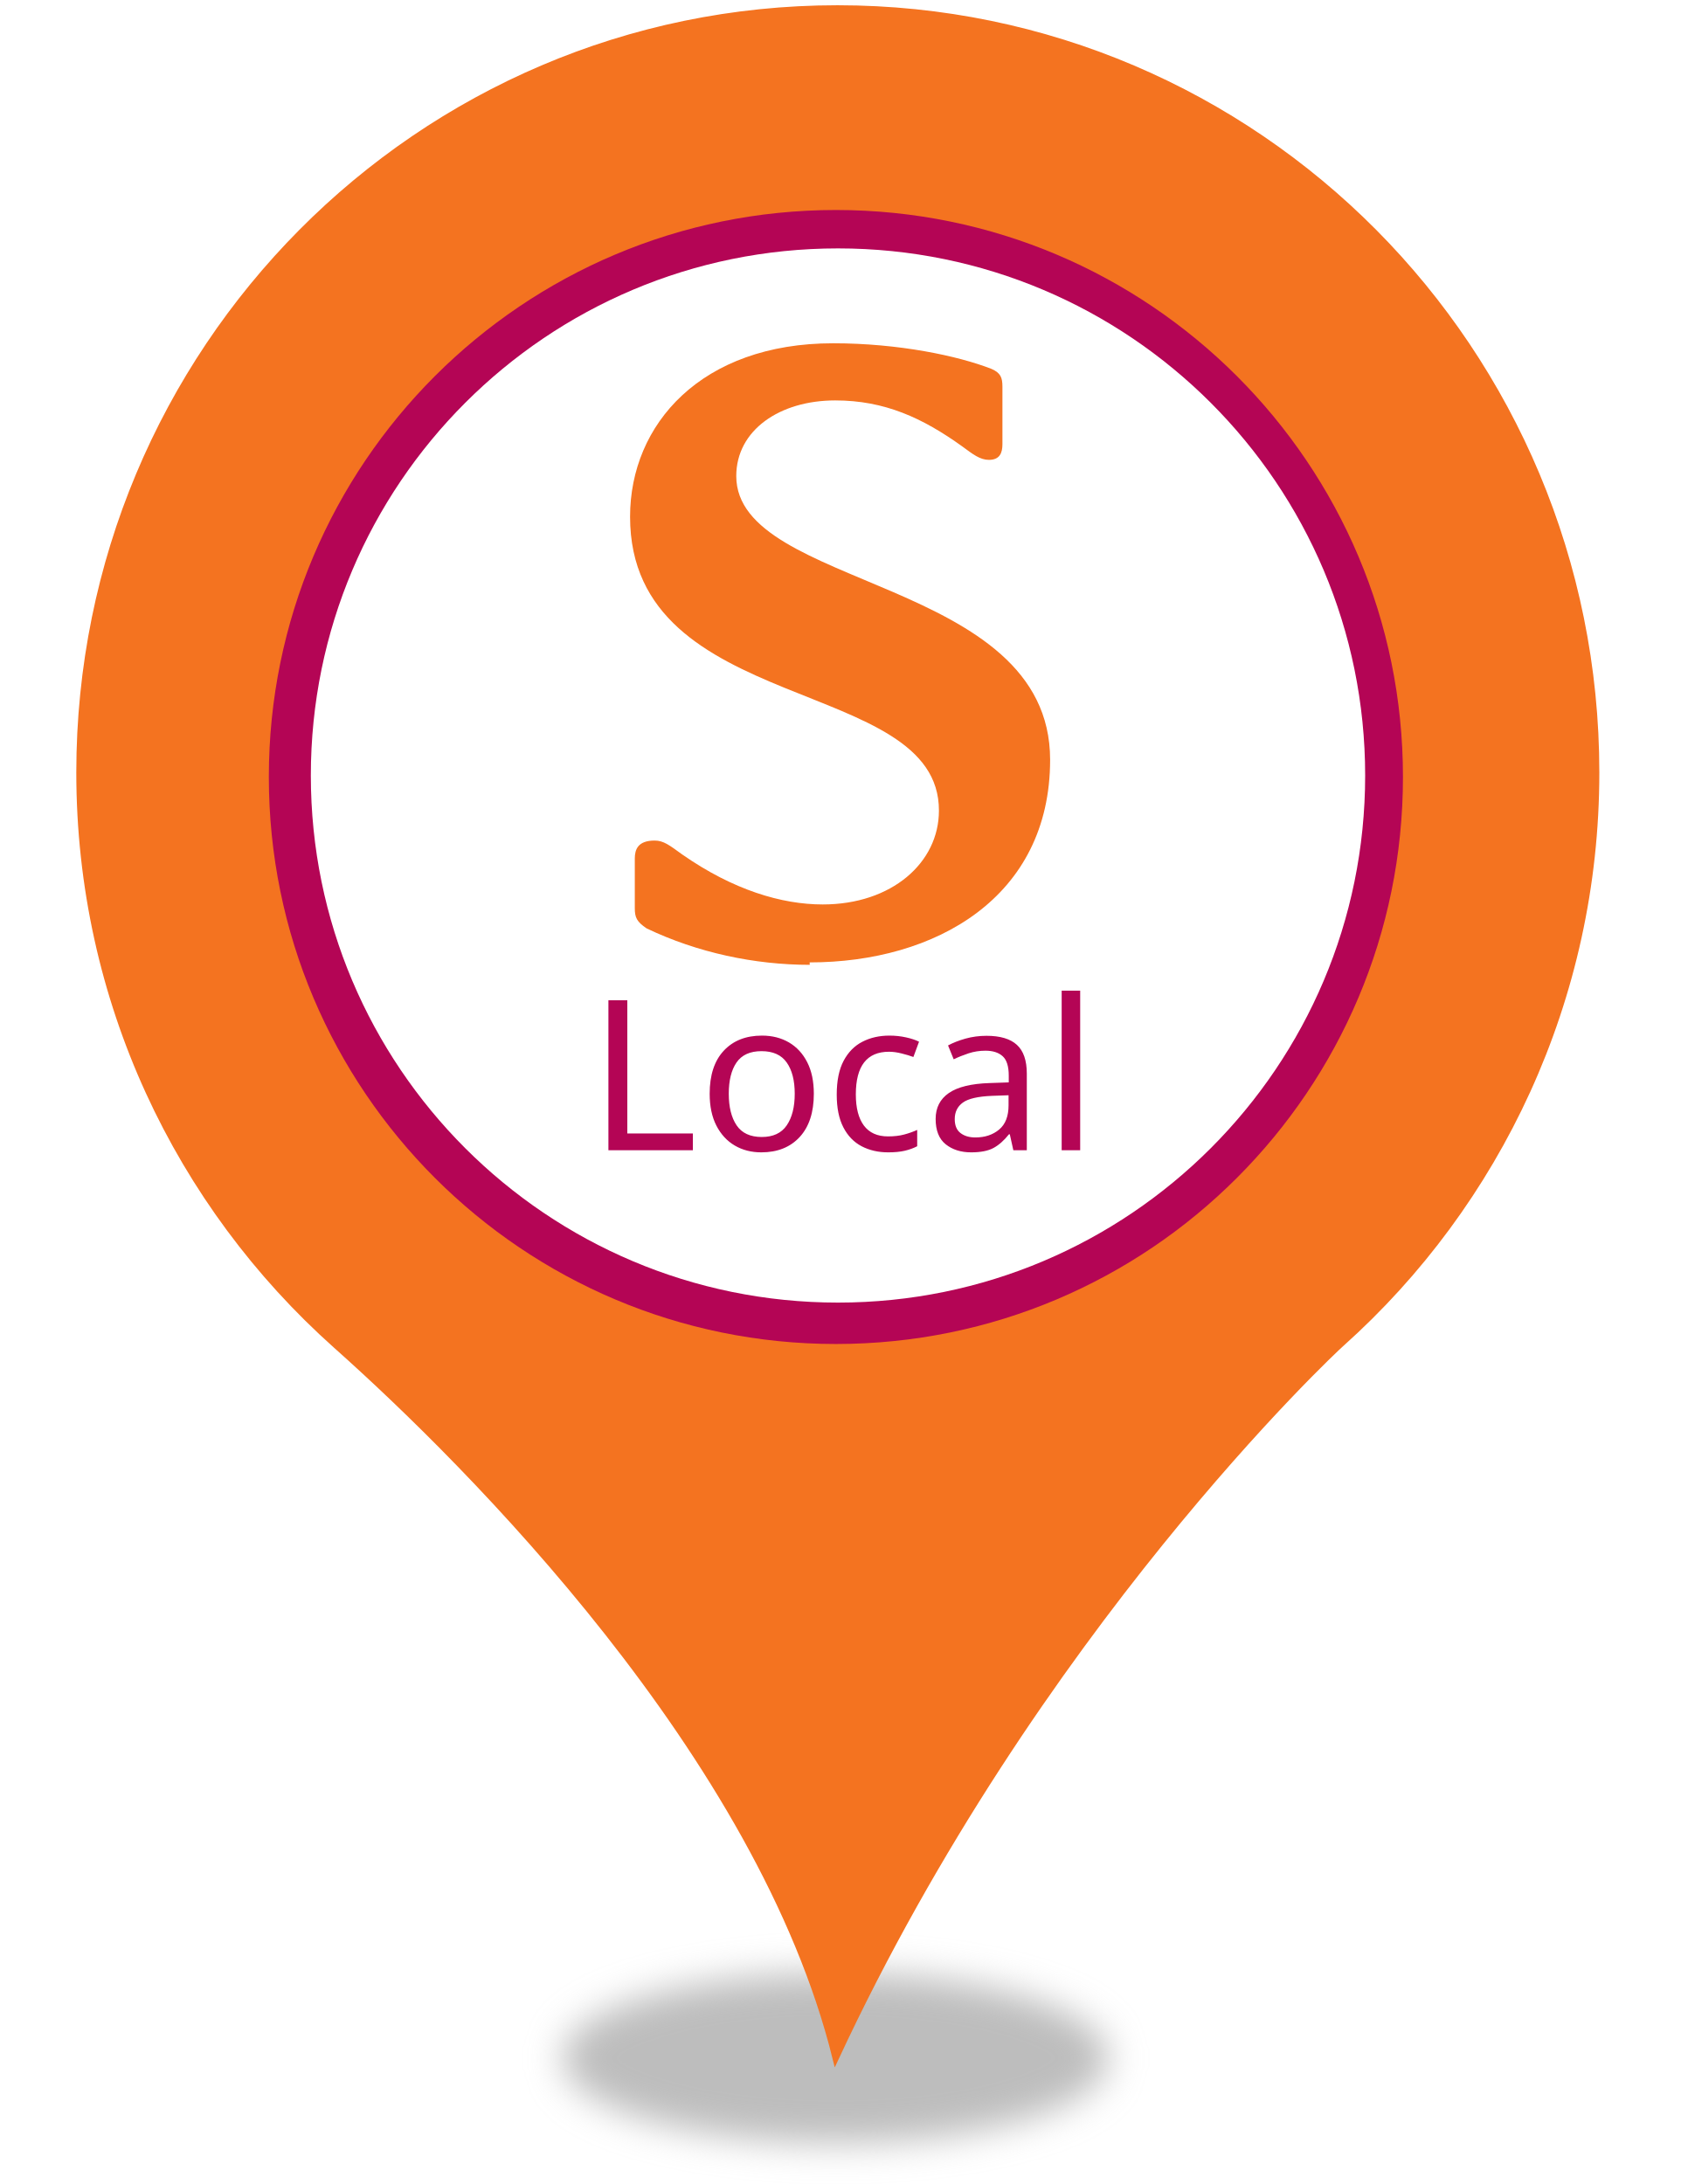
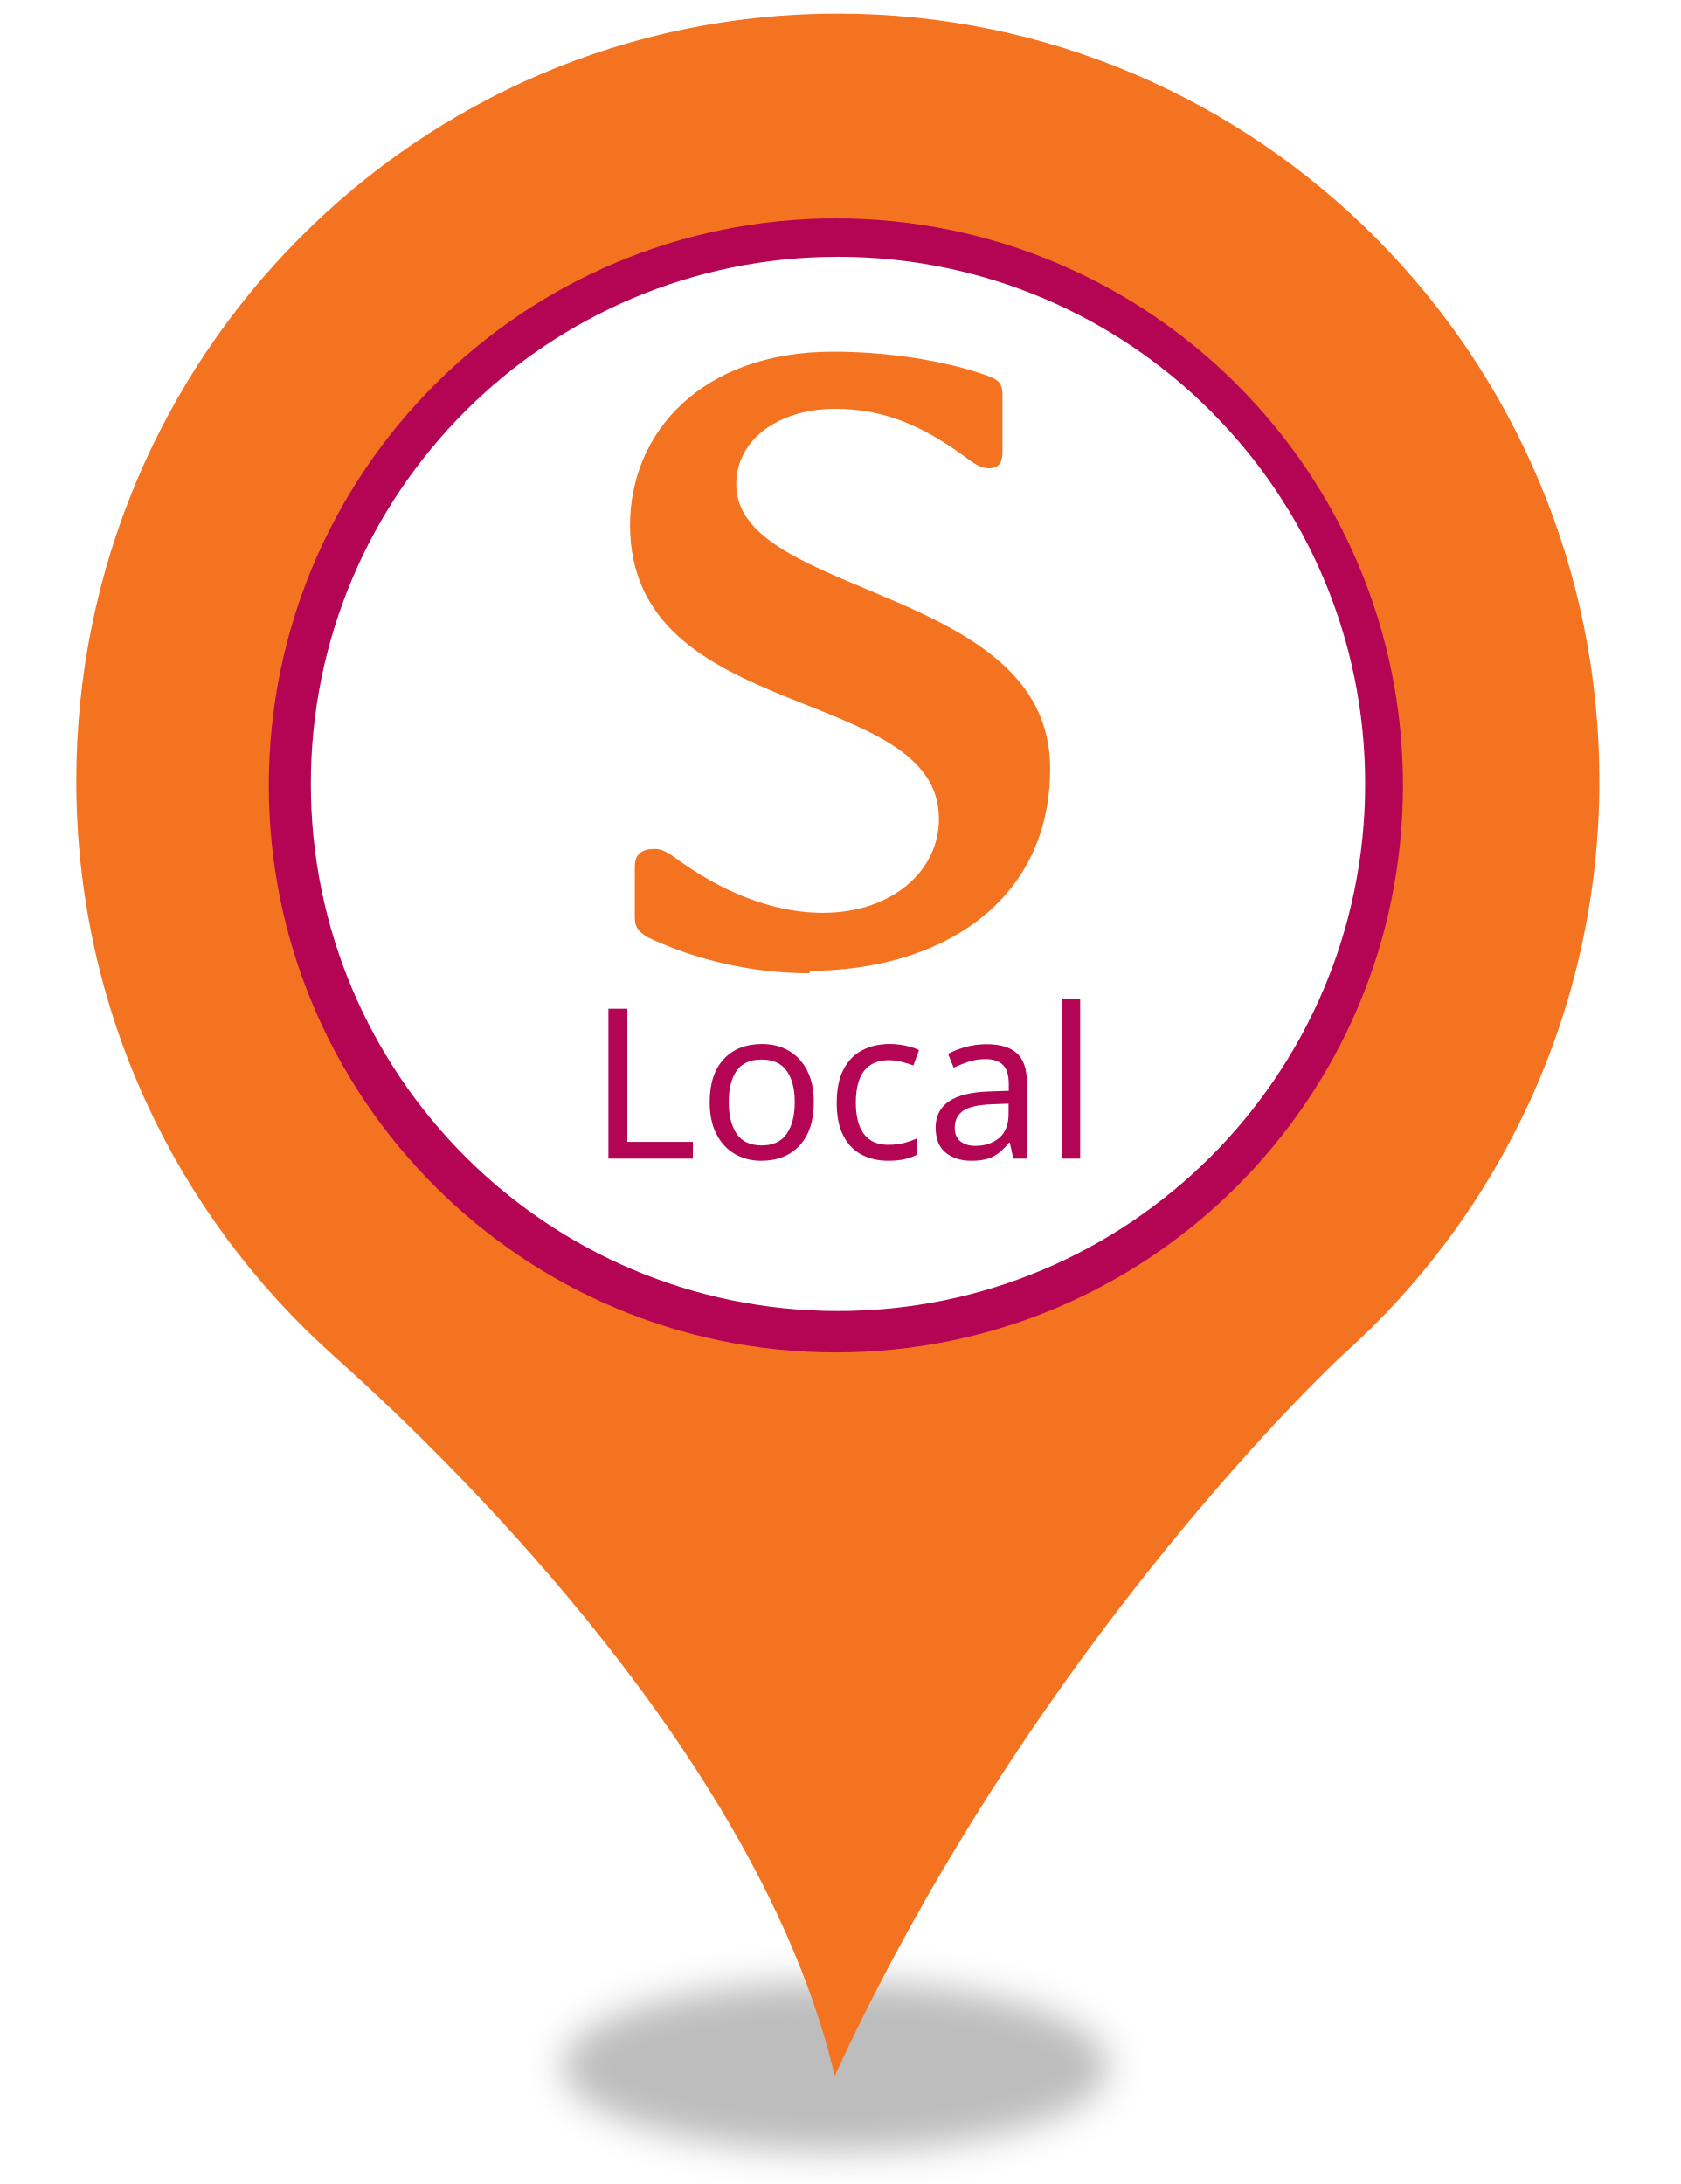
<svg xmlns="http://www.w3.org/2000/svg" style="isolation:isolate" viewBox="0 0 400 520" width="400pt" height="520pt">
  <defs>
-     <clipPath id="_clipPath_2VGUSHYm6kPnl1US5FnCjrLilD9NEZ6S">
+     <clipPath id="_clipPath_FysqHZXdl7pGYssN3VCKSLSjiZkpPyfT">
      <rect width="400" height="520" />
    </clipPath>
  </defs>
-   <g clip-path="url(#_clipPath_2VGUSHYm6kPnl1US5FnCjrLilD9NEZ6S)">
+   <g clip-path="url(#_clipPath_FysqHZXdl7pGYssN3VCKSLSjiZkpPyfT)">
    <g>
      <defs>
-         <filter id="1JrGpE4ddQ7s7QvzokDYvlvcFtwfu3DV" x="-200%" y="-200%" width="400%" height="400%" filterUnits="objectBoundingBox" color-interpolation-filters="sRGB">
+         <filter id="r6VBmup2npxZfvhr01PX75E7ego9S9QG" x="-200%" y="-200%" width="400%" height="400%" filterUnits="objectBoundingBox" color-interpolation-filters="sRGB">
          <feGaussianBlur stdDeviation="4.294" />
        </filter>
      </defs>
-       <g filter="url(#1JrGpE4ddQ7s7QvzokDYvlvcFtwfu3DV)">
-         <ellipse vector-effect="non-scaling-stroke" cx="198.914" cy="490" rx="65" ry="20.167" fill="rgb(162,162,162)" fill-opacity="0.7" />
+       <g filter="url(#r6VBmup2npxZfvhr01PX75E7ego9S9QG)">
+         <ellipse vector-effect="non-scaling-stroke" cx="198.914" cy="492" rx="65" ry="20.167" fill="rgb(162,162,162)" fill-opacity="0.7" />
      </g>
      <defs>
-         <filter id="6yWbhYaVvRdOyN9J3s4Uz6MI7wWSQTTj" x="-200%" y="-200%" width="400%" height="400%" filterUnits="objectBoundingBox" color-interpolation-filters="sRGB">
+         <filter id="BK4uPAZNwDTaLR2H9HNpxx0JlimmuvCI" x="-200%" y="-200%" width="400%" height="400%" filterUnits="objectBoundingBox" color-interpolation-filters="sRGB">
          <feGaussianBlur stdDeviation="0" />
        </filter>
      </defs>
-       <g filter="url(#6yWbhYaVvRdOyN9J3s4Uz6MI7wWSQTTj)">
-         <path d=" M 18.914 183.931 C 18.914 83.382 99.774 2 199.384 2 C 299.14 2 380 83.382 380 183.931 C 380 237.891 356.562 286.544 319.355 319.863 C 317.304 321.633 246.405 388.124 198.944 490 C 181.073 417.906 111.785 348.613 79.998 320.306 C 42.498 286.839 18.914 238.186 18.914 183.931 Z  M 311.005 183.931" fill="rgb(244,115,32)" vector-effect="non-scaling-stroke" stroke-width="2" stroke="rgb(244,115,32)" stroke-linejoin="miter" stroke-linecap="butt" stroke-miterlimit="4" />
+       <g filter="url(#BK4uPAZNwDTaLR2H9HNpxx0JlimmuvCI)">
+         <path d=" M 18.914 185.931 C 18.914 85.382 99.774 4 199.384 4 C 299.14 4 380 85.382 380 185.931 C 380 239.891 356.562 288.544 319.355 321.863 C 317.304 323.633 246.405 390.124 198.944 492 C 181.073 419.906 111.785 350.613 79.998 322.306 C 42.498 288.839 18.914 240.186 18.914 185.931 Z  M 311.005 185.931" fill="rgb(244,115,32)" vector-effect="non-scaling-stroke" stroke-width="2" stroke="rgb(244,115,32)" stroke-linejoin="miter" stroke-linecap="butt" stroke-miterlimit="4" />
      </g>
    </g>
-     <circle vector-effect="non-scaling-stroke" cx="199" cy="185" r="135" fill="rgb(180,5,85)" />
-     <circle vector-effect="non-scaling-stroke" cx="199.5" cy="184.642" r="125.5" fill="rgb(255,255,255)" />
-     <path d=" M 192.779 229.722 C 179.656 229.722 166.018 226.827 153.924 221.038 C 151.576 219.43 151.126 218.465 151.126 216.213 L 151.126 204.409 C 151.126 202.254 151.866 200.131 155.854 200.131 C 157.977 200.131 159.392 201.256 162.416 203.444 C 174.542 211.903 186.089 215.345 195.867 215.345 C 212.335 215.345 223.528 205.374 223.528 193.022 C 223.657 160.761 150 170.636 150 123.032 C 150 100.999 166.983 81.733 198.344 81.733 C 213.943 81.733 228.096 84.724 236.073 87.844 C 238.228 88.809 238.646 89.902 238.646 92.09 L 238.646 105.76 C 238.646 107.85 238.003 109.491 235.429 109.491 C 233.339 109.491 231.666 108.204 229.061 106.274 C 219.637 99.52 210.63 95.338 198.826 95.338 C 185.638 95.338 175.281 102.414 175.281 113.35 C 175.281 140.369 250 137.474 250 180.896 C 250 213.704 222.66 229.143 192.747 229.143 M 1060.261 222.292" fill="rgb(244,115,32)" />
-     <text transform="matrix(1,0,0,1,140,273.869)" style="font-family:'Sarala';font-weight:400;font-size:50px;font-style:normal;fill:#b40555;stroke:none;">Local</text>
+     <circle vector-effect="non-scaling-stroke" cx="199" cy="187" r="135" fill="rgb(180,5,85)" />
+     <circle vector-effect="non-scaling-stroke" cx="199.5" cy="186.642" r="125.5" fill="rgb(255,255,255)" />
+     <path d=" M 192.779 231.722 C 179.656 231.722 166.018 228.827 153.924 223.038 C 151.576 221.43 151.126 220.465 151.126 218.213 L 151.126 206.409 C 151.126 204.254 151.866 202.131 155.854 202.131 C 157.977 202.131 159.392 203.256 162.416 205.444 C 174.542 213.903 186.089 217.345 195.867 217.345 C 212.335 217.345 223.528 207.374 223.528 195.022 C 223.657 162.761 150 172.636 150 125.032 C 150 102.999 166.983 83.733 198.344 83.733 C 213.943 83.733 228.096 86.724 236.073 89.844 C 238.228 90.809 238.646 91.902 238.646 94.09 L 238.646 107.76 C 238.646 109.85 238.003 111.491 235.429 111.491 C 233.339 111.491 231.666 110.204 229.061 108.274 C 219.637 101.52 210.63 97.338 198.826 97.338 C 185.638 97.338 175.281 104.414 175.281 115.35 C 175.281 142.369 250 139.474 250 182.896 C 250 215.704 222.66 231.143 192.747 231.143 M 1060.261 224.292" fill="rgb(244,115,32)" />
+     <text transform="matrix(1,0,0,1,140,275.869)" style="font-family:'Sarala';font-weight:400;font-size:50px;font-style:normal;fill:#b40555;stroke:none;">Local</text>
  </g>
</svg>
